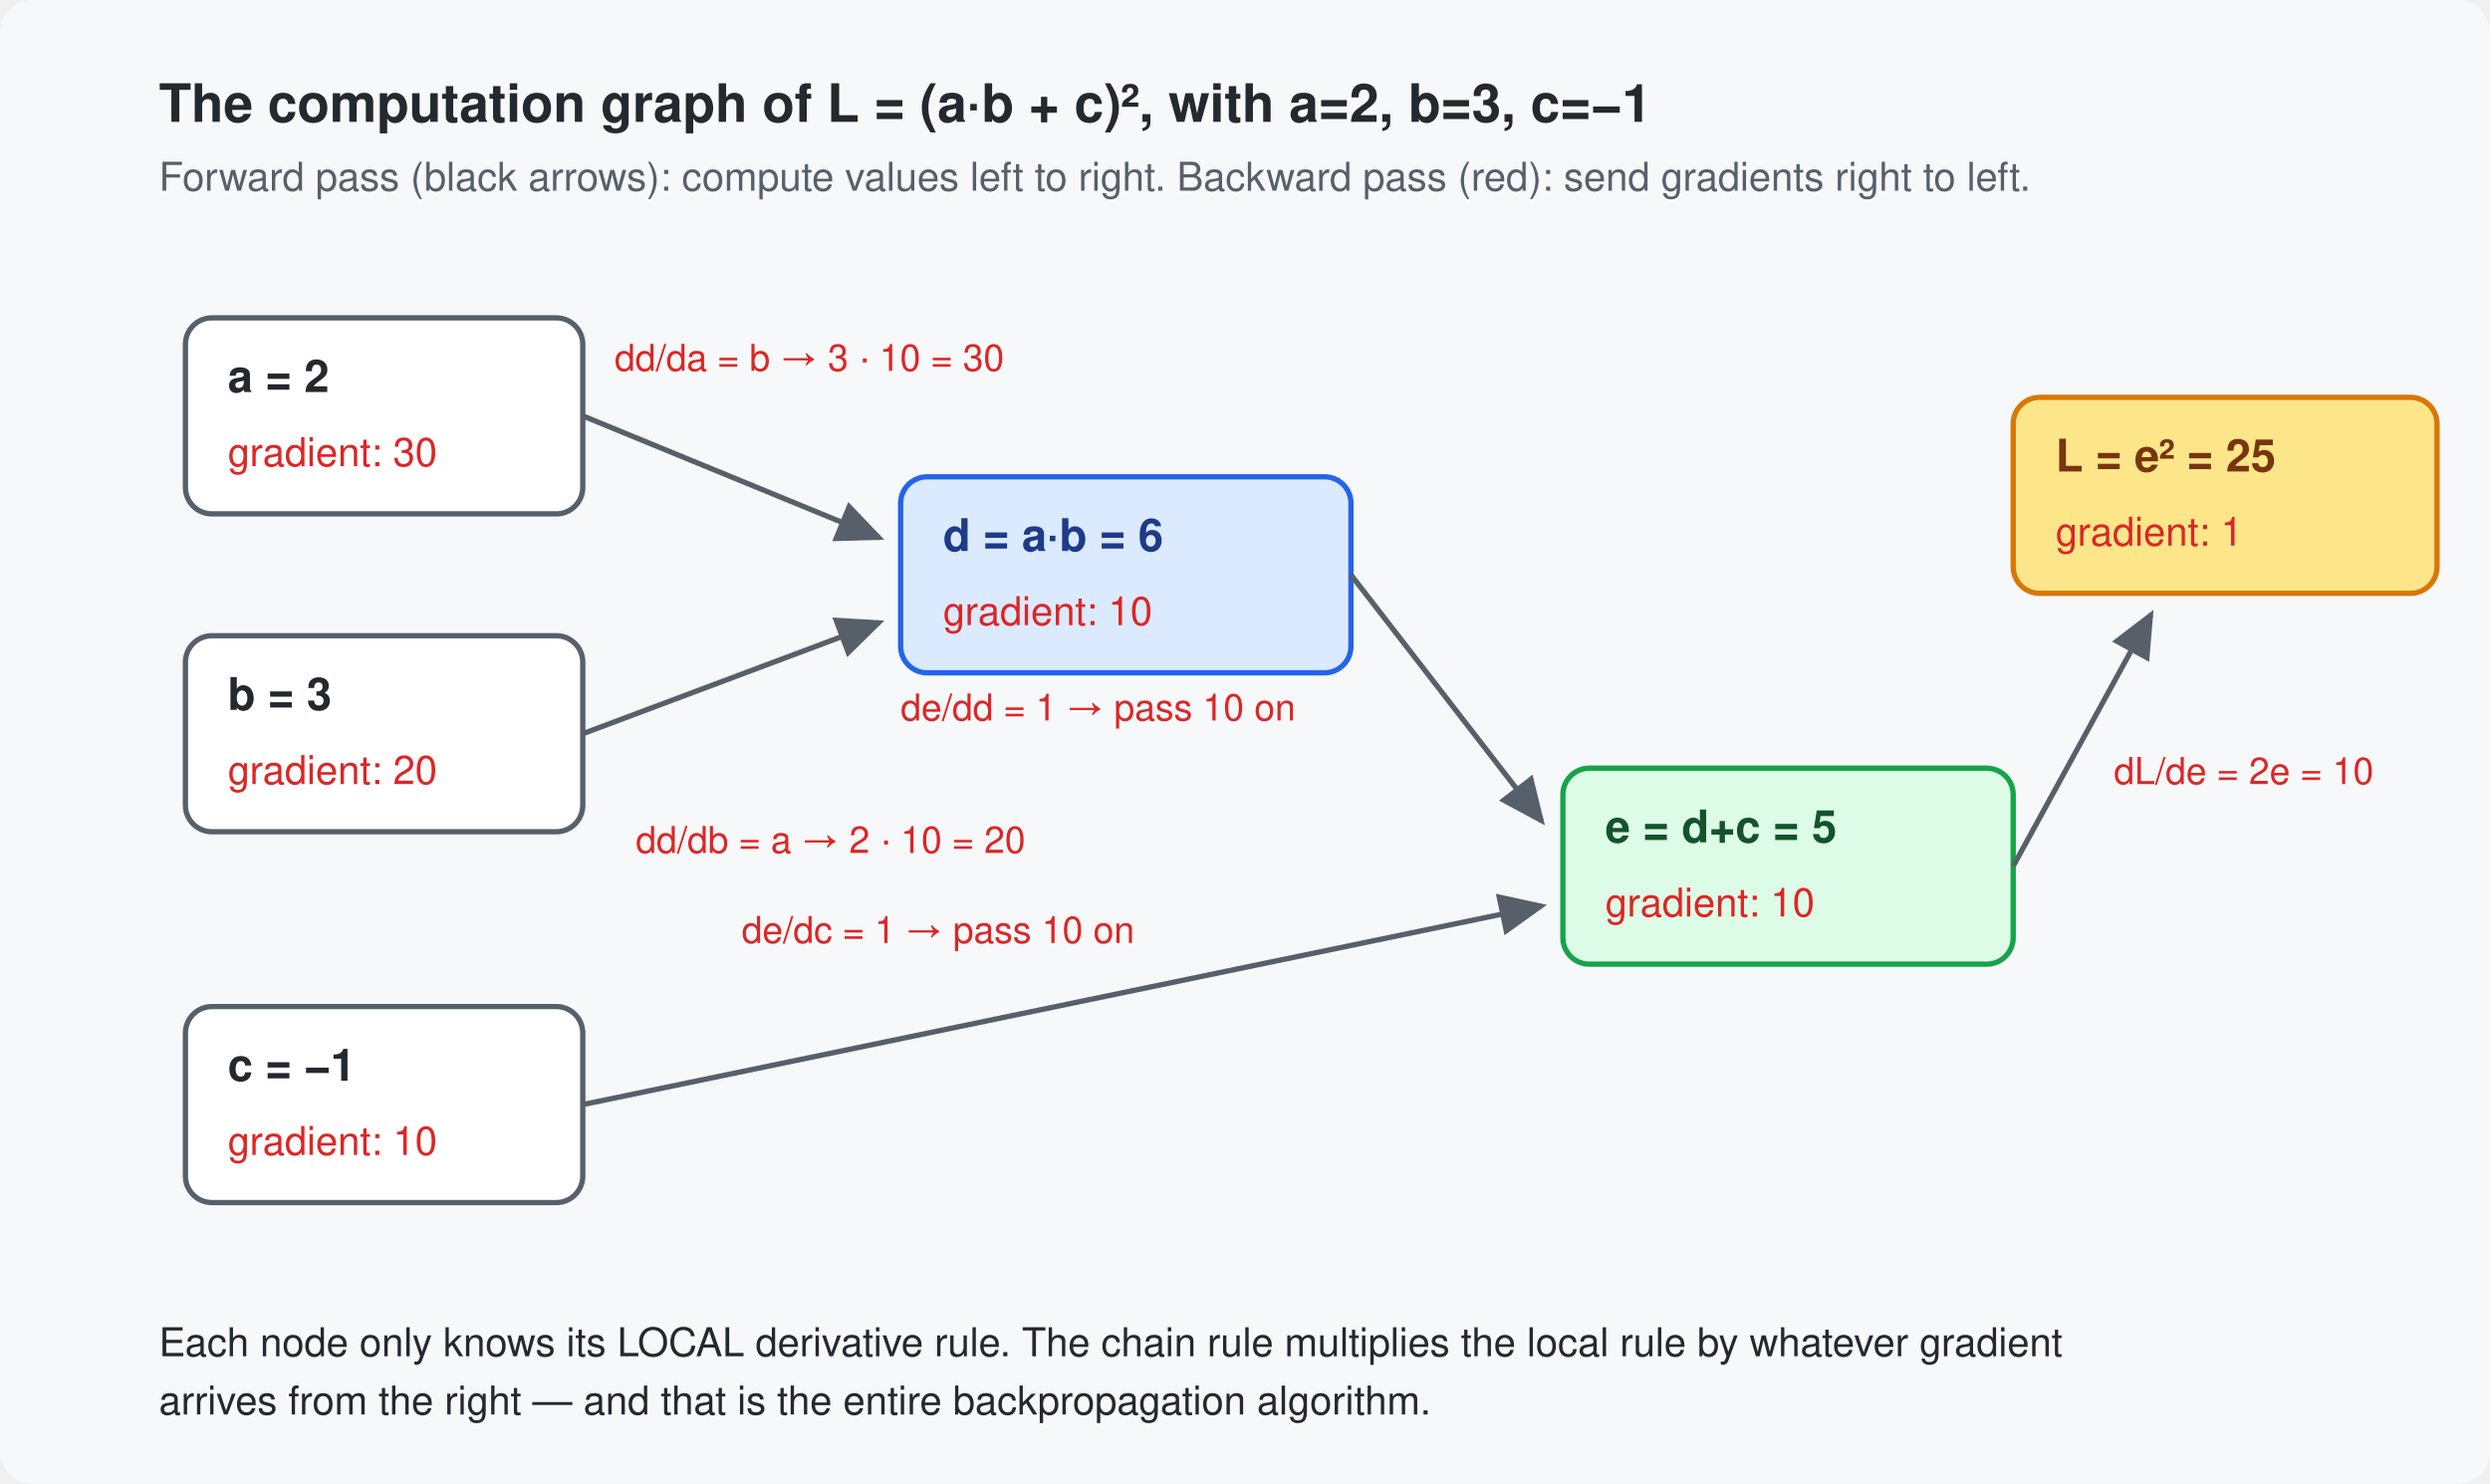
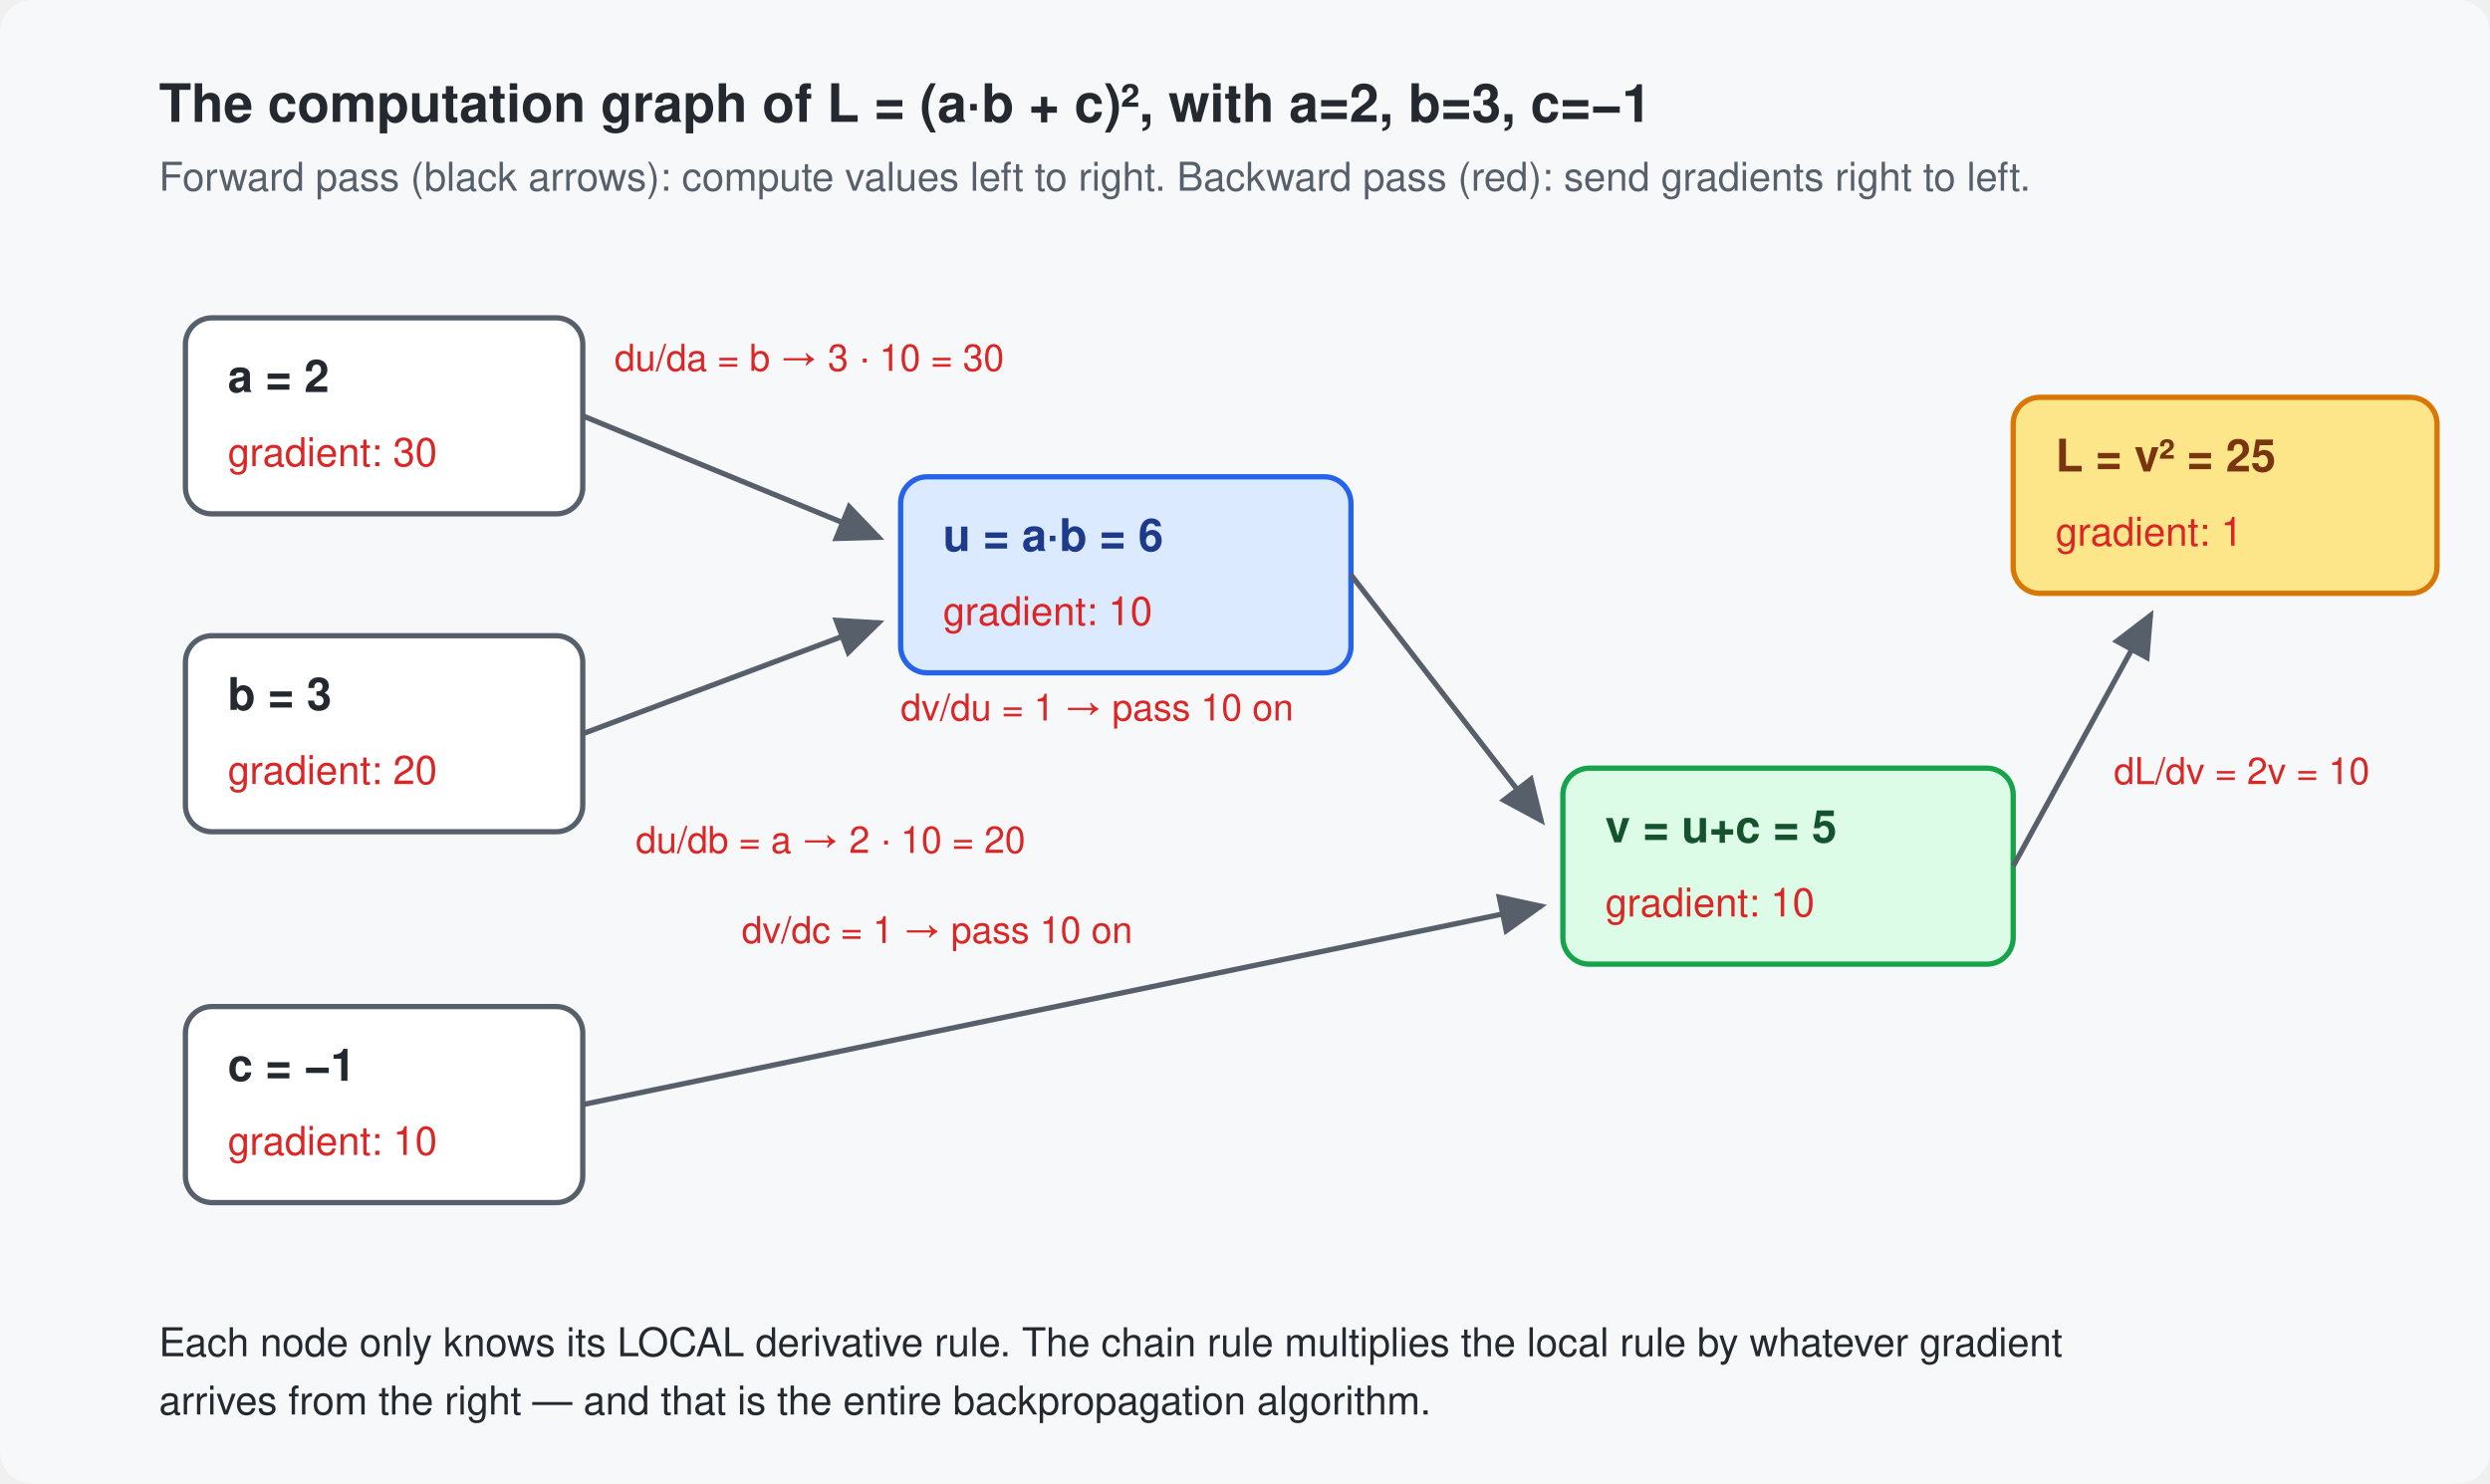
<svg xmlns="http://www.w3.org/2000/svg" viewBox="0 0 940 560" font-family="-apple-system, 'Segoe UI', Helvetica, Arial, sans-serif">
  <rect x="0" y="0" width="940" height="560" rx="12" fill="#f6f8fa" />
  <text x="60" y="46" font-size="20" font-weight="700" fill="#24292f">The computation graph of L = (a·b + c)², with a=2, b=3, c=−1</text>
  <text x="60" y="72" font-size="15" fill="#57606a">Forward pass (black arrows): compute values left to right. Backward pass (red): send gradients right to left.</text>
  <defs>
    <marker id="fwd" markerWidth="10" markerHeight="8" refX="8" refY="4" orient="auto">
      <polygon points="0 0, 9 4, 0 8" fill="#57606a" />
    </marker>
    <marker id="bwd" markerWidth="10" markerHeight="8" refX="8" refY="4" orient="auto">
      <polygon points="0 0, 9 4, 0 8" fill="#dc2626" />
    </marker>
  </defs>
  <g>
    <rect x="70" y="120" width="150" height="74" rx="10" fill="#ffffff" stroke="#57606a" stroke-width="2" />
    <text x="86" y="148" font-size="17" font-weight="700" fill="#24292f">a = 2</text>
    <text x="86" y="176" font-size="15" fill="#dc2626">gradient: 30</text>
    <rect x="70" y="240" width="150" height="74" rx="10" fill="#ffffff" stroke="#57606a" stroke-width="2" />
    <text x="86" y="268" font-size="17" font-weight="700" fill="#24292f">b = 3</text>
    <text x="86" y="296" font-size="15" fill="#dc2626">gradient: 20</text>
    <rect x="70" y="380" width="150" height="74" rx="10" fill="#ffffff" stroke="#57606a" stroke-width="2" />
    <text x="86" y="408" font-size="17" font-weight="700" fill="#24292f">c = −1</text>
    <text x="86" y="436" font-size="15" fill="#dc2626">gradient: 10</text>
  </g>
  <rect x="340" y="180" width="170" height="74" rx="10" fill="#dbeafe" stroke="#2563eb" stroke-width="2" />
-   <text x="356" y="208" font-size="17" font-weight="700" fill="#1e3a8a">d = a·b = 6</text>
+   <text x="356" y="208" font-size="17" font-weight="700" fill="#1e3a8a">u = a·b = 6</text>
  <text x="356" y="236" font-size="15" fill="#dc2626">gradient: 10</text>
  <rect x="590" y="290" width="170" height="74" rx="10" fill="#dcfce7" stroke="#16a34a" stroke-width="2" />
-   <text x="606" y="318" font-size="17" font-weight="700" fill="#14532d">e = d+c = 5</text>
+   <text x="606" y="318" font-size="17" font-weight="700" fill="#14532d">v = u+c = 5</text>
  <text x="606" y="346" font-size="15" fill="#dc2626">gradient: 10</text>
  <rect x="760" y="150" width="160" height="74" rx="10" fill="#fde68a" stroke="#d97706" stroke-width="2" />
-   <text x="776" y="178" font-size="17" font-weight="700" fill="#78350f">L = e² = 25</text>
+   <text x="776" y="178" font-size="17" font-weight="700" fill="#78350f">L = v² = 25</text>
  <text x="776" y="206" font-size="15" fill="#dc2626">gradient: 1</text>
  <g stroke="#57606a" stroke-width="2">
    <line x1="220" y1="157" x2="332" y2="203" marker-end="url(#fwd)" />
    <line x1="220" y1="277" x2="332" y2="235" marker-end="url(#fwd)" />
    <line x1="510" y1="217" x2="582" y2="310" marker-end="url(#fwd)" />
    <line x1="220" y1="417" x2="582" y2="342" marker-end="url(#fwd)" />
    <line x1="760" y1="327" x2="812" y2="232" marker-end="url(#fwd)" />
  </g>
  <g font-size="14" fill="#dc2626">
-     <text x="798" y="296">dL/de = 2e = 10</text>
-     <text x="340" y="272">de/dd = 1 → pass 10 on</text>
-     <text x="280" y="356">de/dc = 1 → pass 10 on</text>
-     <text x="232" y="140">dd/da = b → 3 · 10 = 30</text>
-     <text x="240" y="322">dd/db = a → 2 · 10 = 20</text>
+     <text x="798" y="296">dL/dv = 2v = 10</text>
+     <text x="340" y="272">dv/du = 1 → pass 10 on</text>
+     <text x="280" y="356">dv/dc = 1 → pass 10 on</text>
+     <text x="232" y="140">du/da = b → 3 · 10 = 30</text>
+     <text x="240" y="322">du/db = a → 2 · 10 = 20</text>
  </g>
  <text x="60" y="512" font-size="15" fill="#24292f">Each node only knows its LOCAL derivative rule. The chain rule multiplies the local rule by whatever gradient</text>
  <text x="60" y="534" font-size="15" fill="#24292f">arrives from the right — and that is the entire backpropagation algorithm.</text>
</svg>
